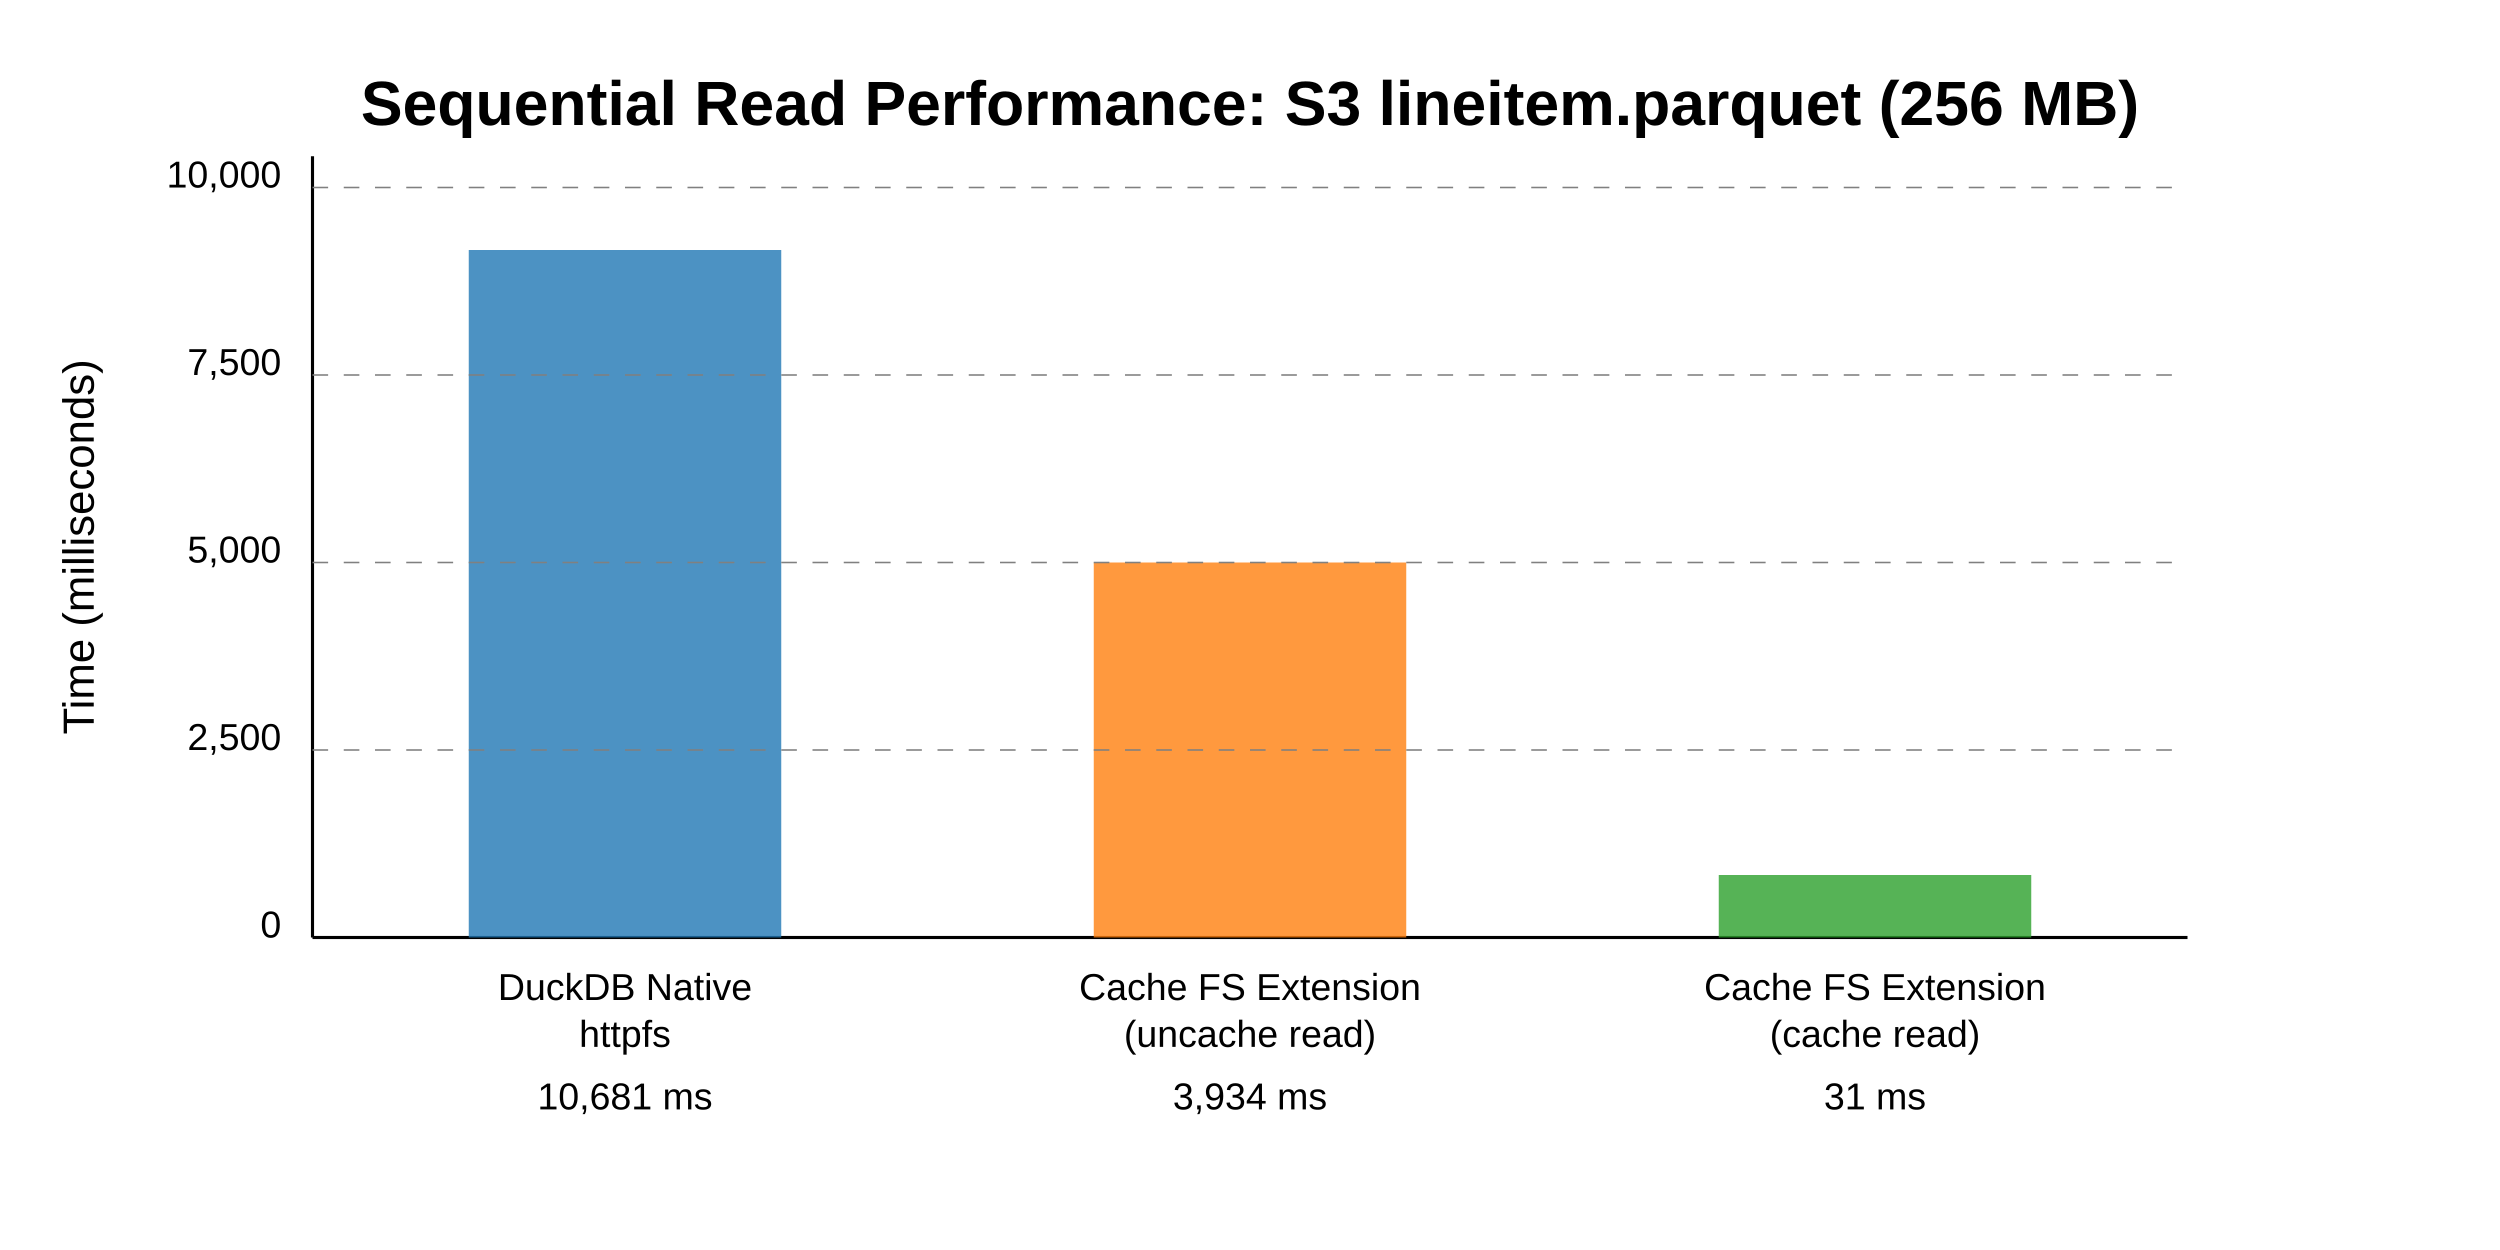
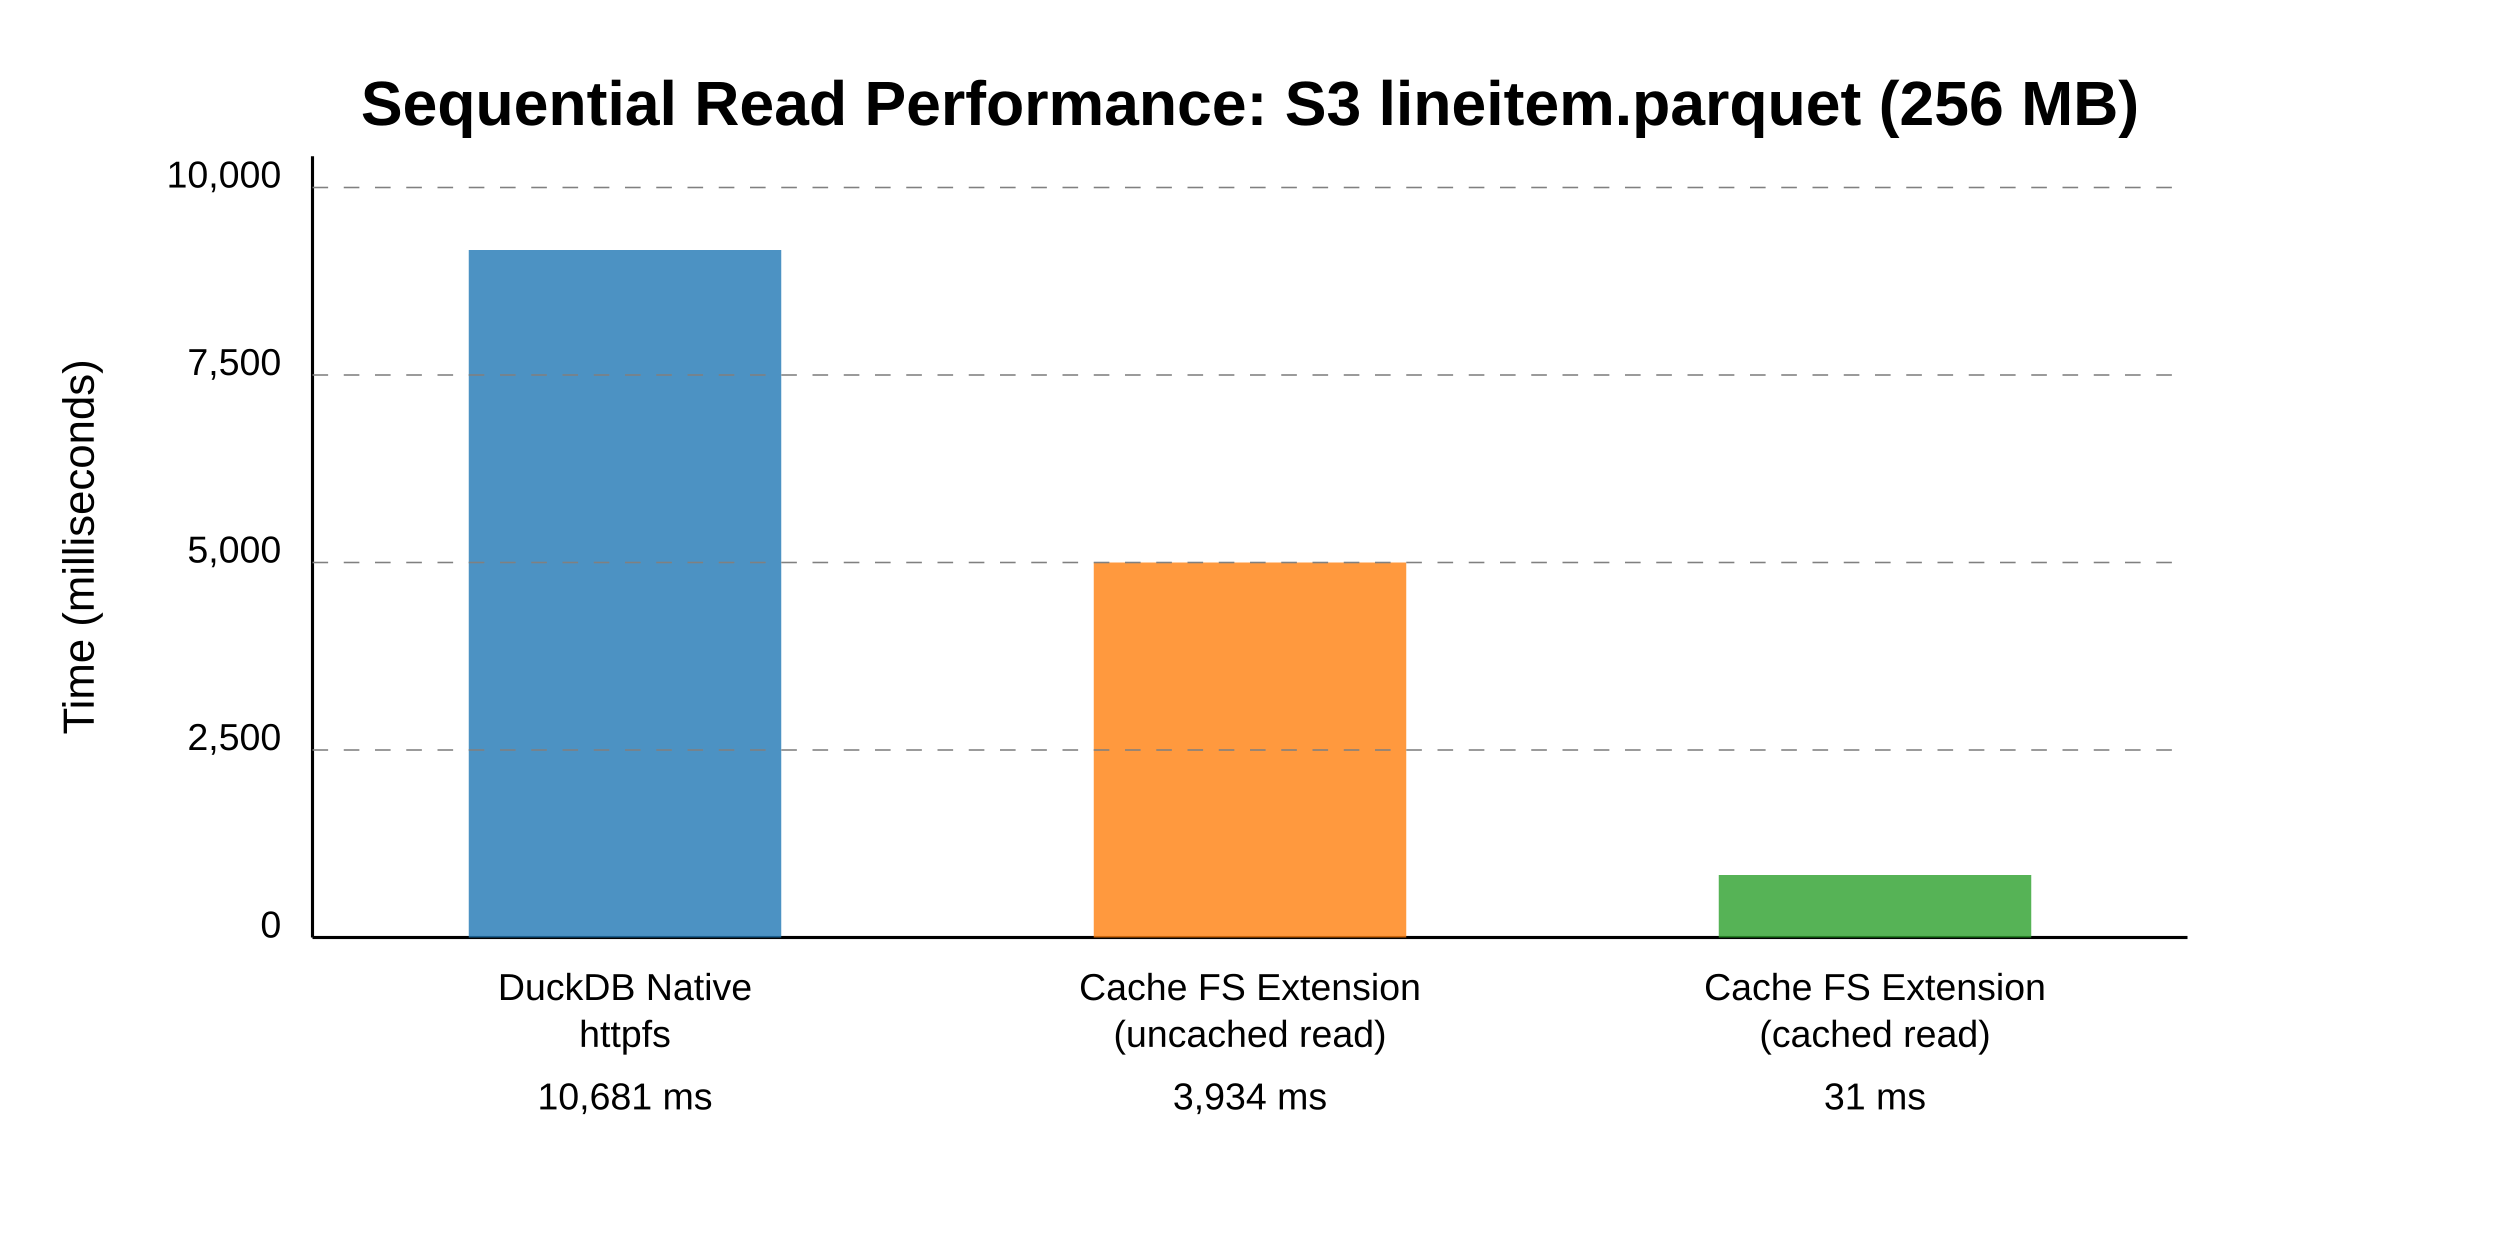
<svg xmlns="http://www.w3.org/2000/svg" viewBox="0 0 800 400">
  <rect width="800" height="400" fill="#ffffff" />
  <text x="400" y="40" text-anchor="middle" font-family="Arial" font-size="20" font-weight="bold">
        Sequential Read Performance: S3 lineitem.parquet (256 MB)
    </text>
  <line x1="100" y1="300" x2="100" y2="50" stroke="black" stroke-width="1" />
  <text x="30" y="175" text-anchor="middle" font-family="Arial" font-size="14" transform="rotate(-90, 30, 175)">
        Time (milliseconds)
    </text>
  <line x1="100" y1="300" x2="700" y2="300" stroke="black" stroke-width="1" />
  <rect x="150" y="80" width="100" height="220" fill="#1f77b4" opacity="0.8" />
  <text x="200" y="320" text-anchor="middle" font-family="Arial" font-size="12">
        DuckDB Native
    </text>
  <text x="200" y="335" text-anchor="middle" font-family="Arial" font-size="12">
        httpfs
    </text>
  <text x="200" y="355" text-anchor="middle" font-family="Arial" font-size="12">
        10,681 ms
    </text>
  <rect x="350" y="180" width="100" height="120" fill="#ff7f0e" opacity="0.8" />
  <text x="400" y="320" text-anchor="middle" font-family="Arial" font-size="12">
        Cache FS Extension
    </text>
  <text x="400" y="335" text-anchor="middle" font-family="Arial" font-size="12">
-         (uncache read)
+         (uncached read)
    </text>
  <text x="400" y="355" text-anchor="middle" font-family="Arial" font-size="12">
        3,934 ms
    </text>
  <rect x="550" y="280" width="100" height="20" fill="#2ca02c" opacity="0.8" />
  <text x="600" y="320" text-anchor="middle" font-family="Arial" font-size="12">
        Cache FS Extension
    </text>
  <text x="600" y="335" text-anchor="middle" font-family="Arial" font-size="12">
-         (cache read)
+         (cached read)
    </text>
  <text x="600" y="355" text-anchor="middle" font-family="Arial" font-size="12">
        31 ms
    </text>
  <text x="90" y="300" text-anchor="end" font-family="Arial" font-size="12">0</text>
  <text x="90" y="240" text-anchor="end" font-family="Arial" font-size="12">2,500</text>
  <text x="90" y="180" text-anchor="end" font-family="Arial" font-size="12">5,000</text>
  <text x="90" y="120" text-anchor="end" font-family="Arial" font-size="12">7,500</text>
  <text x="90" y="60" text-anchor="end" font-family="Arial" font-size="12">10,000</text>
  <line x1="100" y1="240" x2="700" y2="240" stroke="gray" stroke-width="0.5" stroke-dasharray="5,5" />
  <line x1="100" y1="180" x2="700" y2="180" stroke="gray" stroke-width="0.5" stroke-dasharray="5,5" />
  <line x1="100" y1="120" x2="700" y2="120" stroke="gray" stroke-width="0.5" stroke-dasharray="5,5" />
  <line x1="100" y1="60" x2="700" y2="60" stroke="gray" stroke-width="0.5" stroke-dasharray="5,5" />
</svg>
